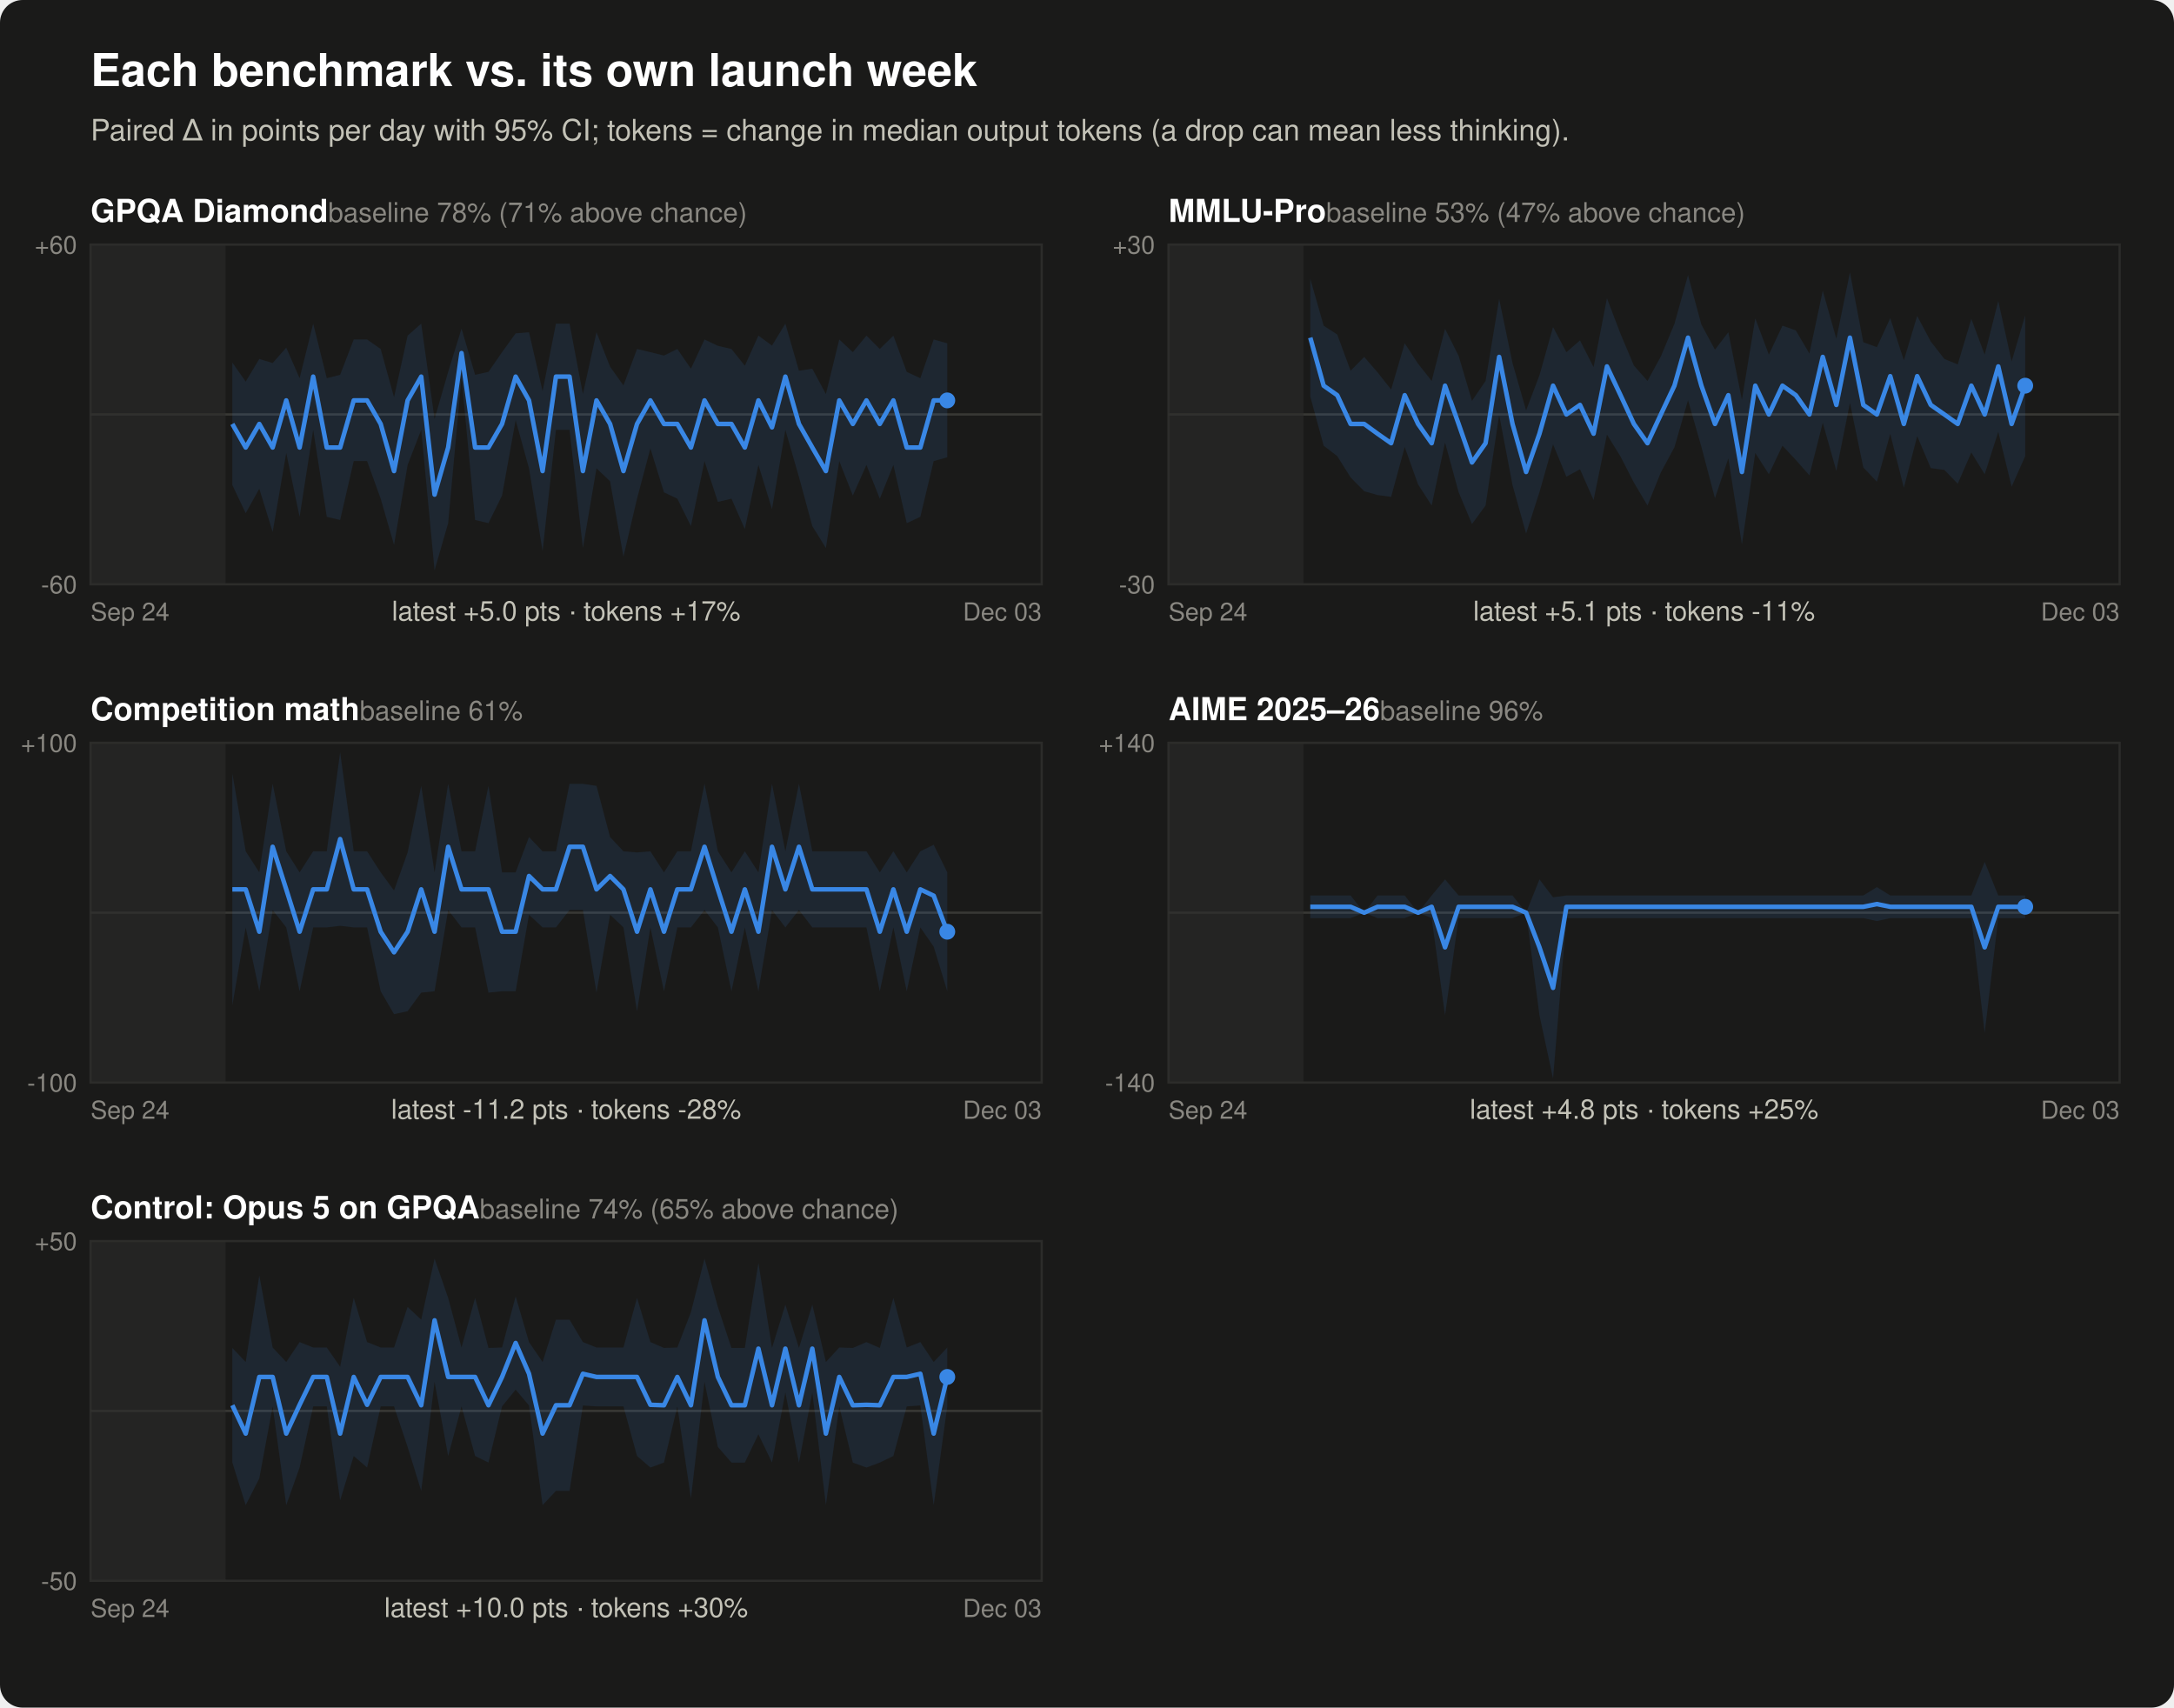
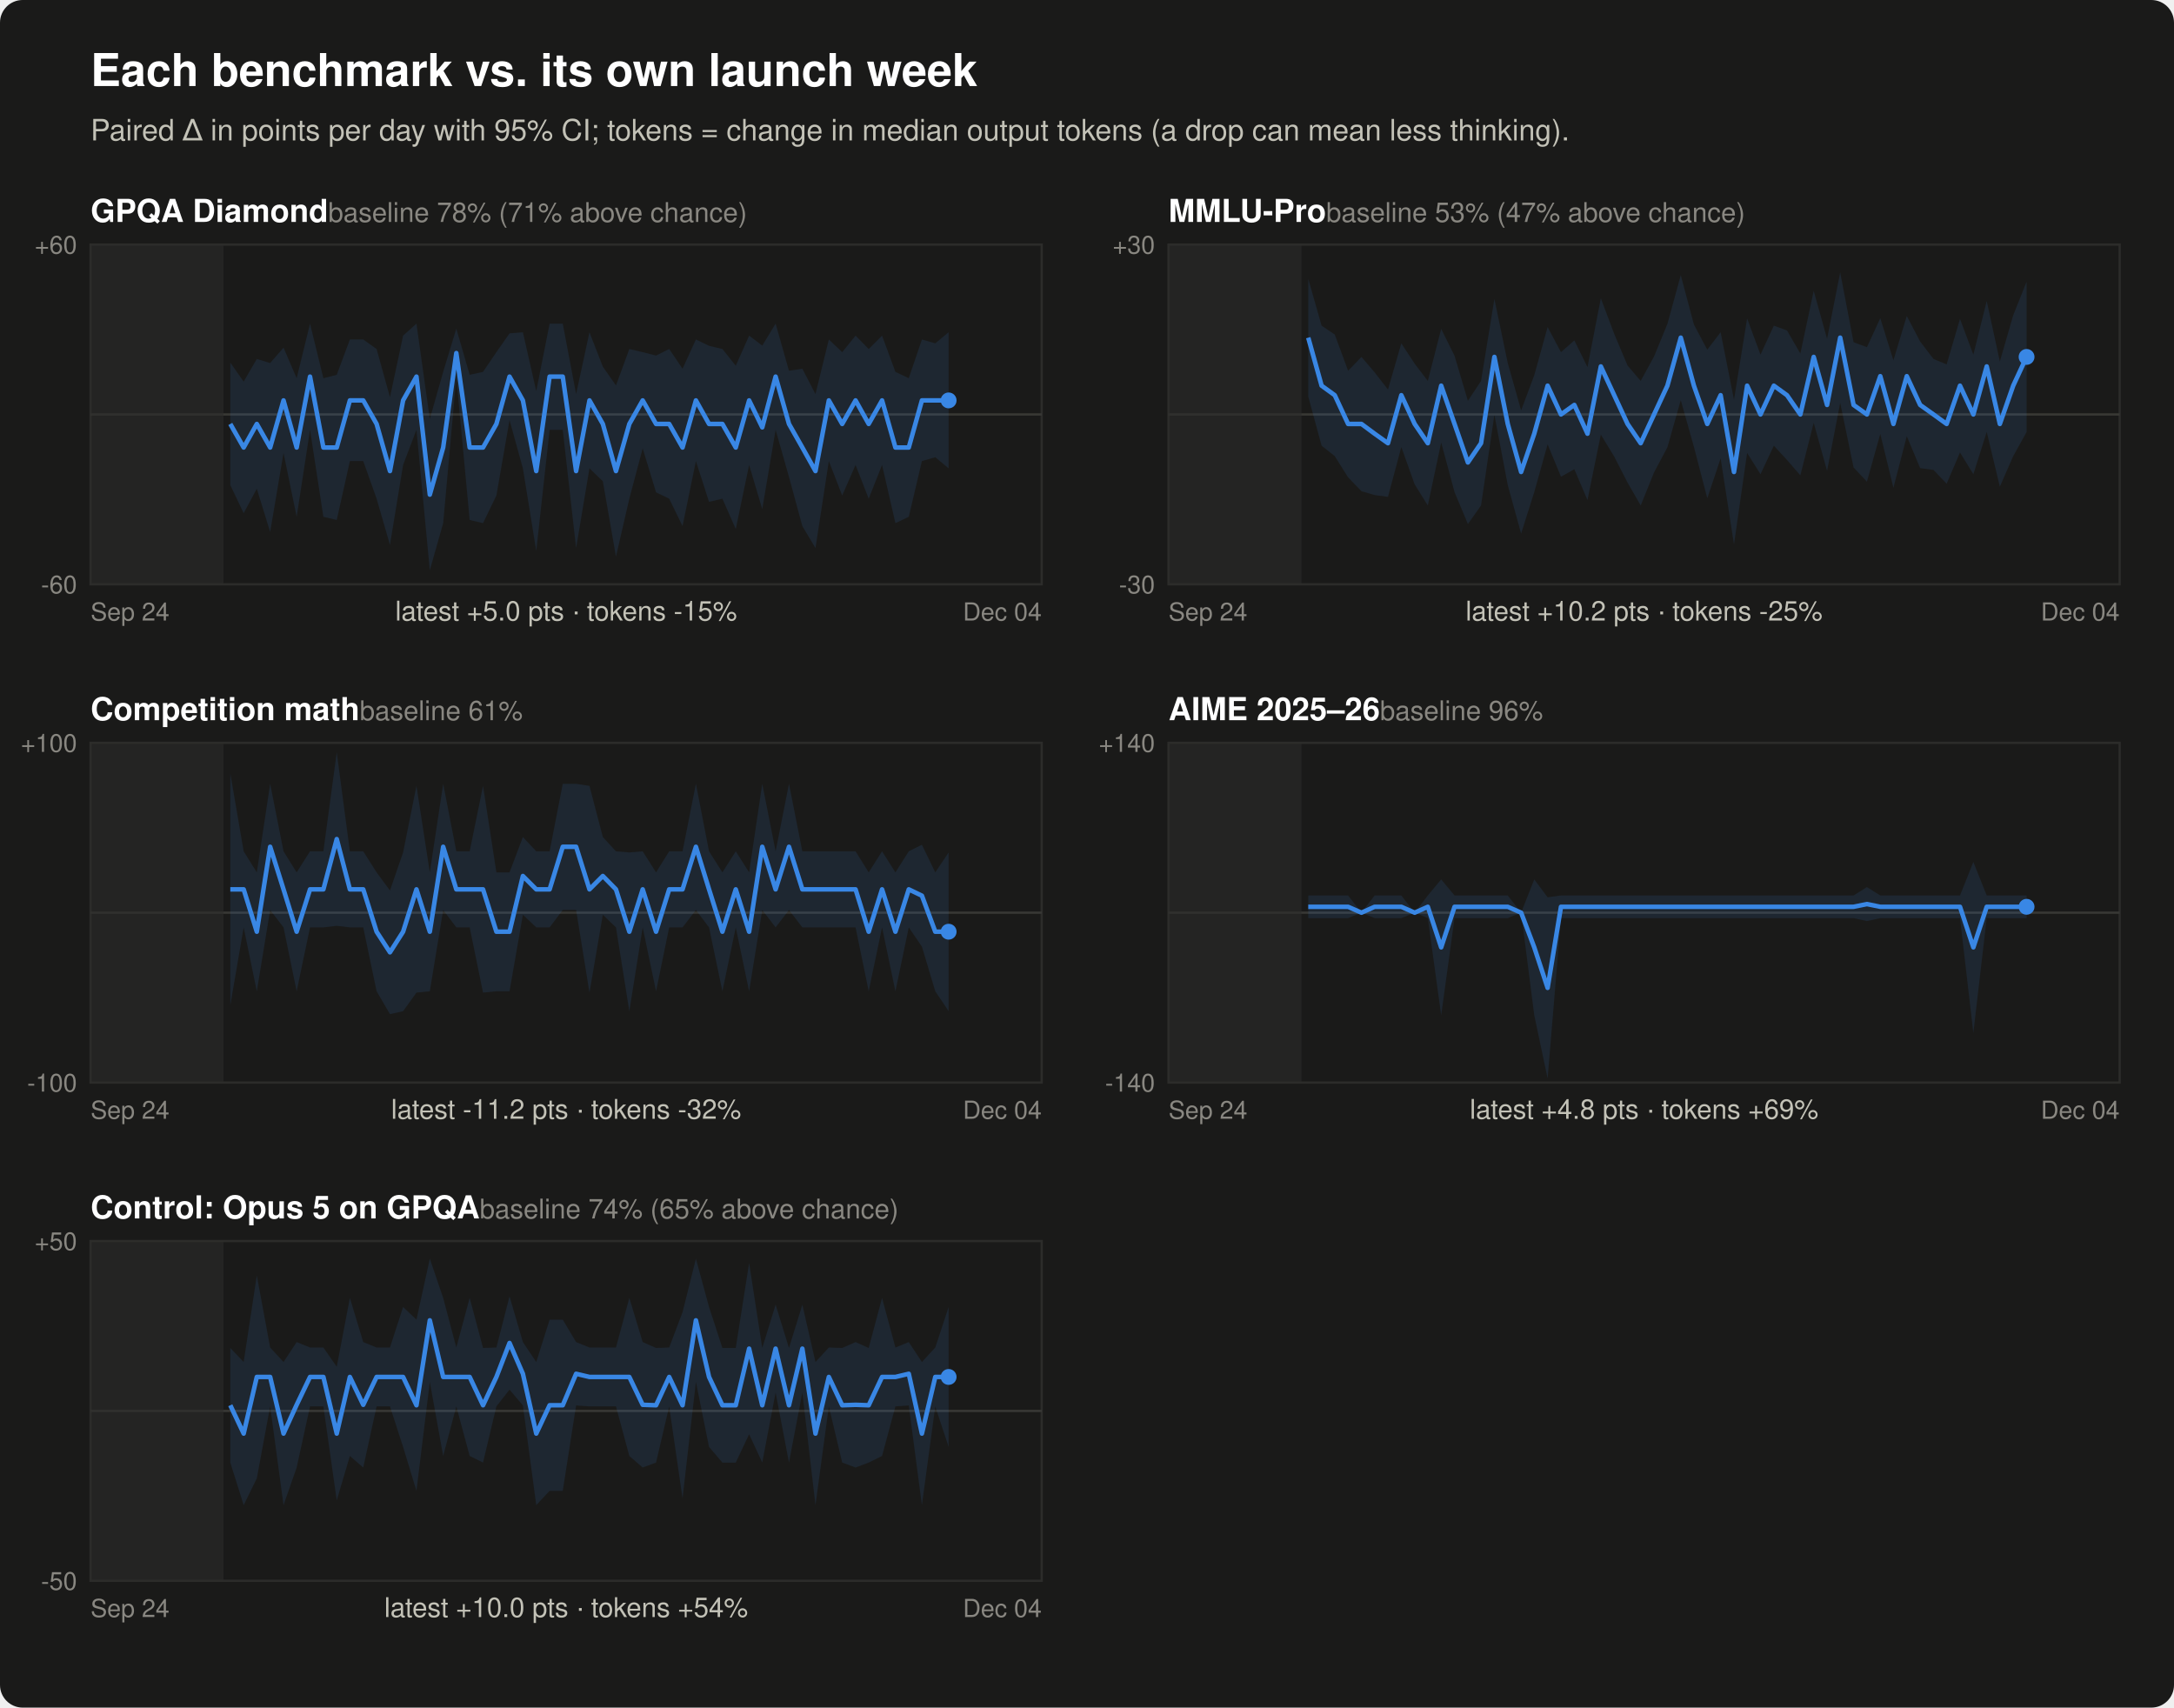
<svg xmlns="http://www.w3.org/2000/svg" width="960" height="754" viewBox="0 0 960 754" font-family="-apple-system, Segoe UI, Helvetica, Arial, sans-serif" role="img" aria-labelledby="ft fd">
  <rect width="960" height="754" rx="10" fill="#1a1a19" />
  <text x="40" y="38" fill="#ffffff" font-size="20" font-weight="600">Each benchmark vs. its own launch week</text>
  <text x="40" y="62" fill="#c3c2b7" font-size="13">Paired Δ in points per day with 95% CI; tokens = change in median output tokens (a drop can mean less thinking).</text>
  <text x="40" y="98" fill="#ffffff" font-size="14" font-weight="600">GPQA Diamond<tspan fill="#898781" font-weight="400" font-size="12">  baseline 78% (71% above chance)</tspan>
  </text>
  <rect x="40" y="108" width="420" height="150" fill="none" stroke="#2c2c2a" />
  <line x1="40" y1="183.0" x2="460" y2="183.0" stroke="#383835" />
  <text x="34" y="262.0" text-anchor="end" fill="#898781" font-size="11">-60</text>
  <text x="34" y="112.0" text-anchor="end" fill="#898781" font-size="11">+60</text>
-   <rect x="40.0" y="108" width="59.6" height="150" fill="#2c2c2a" opacity="0.6" />
+   <rect x="40.0" y="108" width="58.7" height="150" fill="#2c2c2a" opacity="0.6" />
  <text x="40" y="274" fill="#898781" font-size="11">Sep 24</text>
-   <text x="460" y="274" text-anchor="end" fill="#898781" font-size="11">Dec 03</text>
-   <path d="M102.6,160.1 L108.5,168.5 L114.5,158.5 L120.4,160.3 L126.4,153.5 L132.3,167.0 L138.3,142.9 L144.3,167.0 L150.2,165.5 L156.2,149.9 L162.1,149.9 L168.1,154.1 L174.0,175.4 L180.0,148.2 L186.0,142.9 L191.9,185.0 L197.9,164.2 L203.8,145.1 L209.8,165.5 L215.7,164.2 L221.7,155.5 L227.7,147.2 L233.6,146.7 L239.6,172.7 L245.5,142.9 L251.5,142.9 L257.4,174.0 L263.4,146.7 L269.4,161.9 L275.3,170.2 L281.3,154.1 L287.2,155.5 L293.2,157.0 L299.1,154.1 L305.1,162.8 L311.1,149.9 L317.0,152.7 L323.0,154.1 L328.9,161.5 L334.9,148.2 L340.9,152.6 L346.8,142.9 L352.8,163.7 L358.7,162.8 L364.7,174.0 L370.6,149.9 L376.6,155.5 L382.6,148.2 L388.5,154.1 L394.5,148.2 L400.4,164.2 L406.4,167.0 L412.3,149.9 L418.3,151.6 L418.3,201.9 L412.3,203.6 L406.4,228.2 L400.4,231.0 L394.5,205.3 L388.5,220.2 L382.6,205.3 L376.6,218.8 L370.6,203.6 L364.7,242.0 L358.7,232.3 L352.8,210.6 L346.8,189.8 L340.9,224.8 L334.9,205.3 L328.9,233.6 L323.0,220.2 L317.0,221.6 L311.1,203.6 L305.1,232.3 L299.1,220.2 L293.2,217.4 L287.2,198.0 L281.3,220.2 L275.3,245.8 L269.4,212.5 L263.4,206.8 L257.4,242.0 L251.5,189.8 L245.5,189.8 L239.6,243.3 L233.6,206.8 L227.7,185.5 L221.7,218.8 L215.7,231.0 L209.8,229.6 L203.8,166.7 L197.9,231.0 L191.9,251.8 L186.0,189.8 L180.0,205.3 L174.0,240.6 L168.1,220.2 L162.1,203.6 L156.2,203.6 L150.2,229.6 L144.3,228.2 L138.3,189.8 L132.3,228.2 L126.4,200.0 L120.4,234.9 L114.5,215.8 L108.5,226.6 L102.6,214.2 Z" fill="#3987e5" opacity="0.12" />
-   <path d="M102.6,187.2 L108.5,197.6 L114.5,187.2 L120.4,197.6 L126.4,176.8 L132.3,197.6 L138.3,166.3 L144.3,197.6 L150.2,197.6 L156.2,176.8 L162.1,176.8 L168.1,187.2 L174.0,208.0 L180.0,176.8 L186.0,166.3 L191.9,218.4 L197.9,197.6 L203.8,155.9 L209.8,197.6 L215.7,197.6 L221.7,187.2 L227.7,166.3 L233.6,176.8 L239.6,208.0 L245.5,166.3 L251.5,166.3 L257.4,208.0 L263.4,176.8 L269.4,187.2 L275.3,208.0 L281.3,187.2 L287.2,176.8 L293.2,187.2 L299.1,187.2 L305.1,197.6 L311.1,176.8 L317.0,187.2 L323.0,187.2 L328.9,197.6 L334.9,176.8 L340.9,188.7 L346.8,166.3 L352.8,187.2 L358.7,197.6 L364.7,208.0 L370.6,176.8 L376.6,187.2 L382.6,176.8 L388.5,187.2 L394.5,176.8 L400.4,197.6 L406.4,197.6 L412.3,176.8 L418.3,176.8" fill="none" stroke="#3987e5" stroke-width="2" stroke-linejoin="round" />
-   <circle cx="418.3" cy="176.8" r="3.5" fill="#3987e5" />
-   <text x="250.0" y="274" text-anchor="middle" fill="#c3c2b7" font-size="12">latest +5.0 pts · tokens +17%</text>
+   <text x="460" y="274" text-anchor="end" fill="#898781" font-size="11">Dec 04</text>
+   <path d="M101.7,160.1 L107.6,168.5 L113.4,158.5 L119.3,160.3 L125.2,153.5 L131.0,167.0 L136.9,142.9 L142.8,167.0 L148.7,165.5 L154.5,149.9 L160.4,149.9 L166.3,154.1 L172.2,175.4 L178.0,148.2 L183.9,142.9 L189.8,185.0 L195.7,164.2 L201.5,145.1 L207.4,165.5 L213.3,164.2 L219.2,155.5 L225.0,147.2 L230.9,146.7 L236.8,172.7 L242.7,142.9 L248.5,142.9 L254.4,174.0 L260.3,146.7 L266.2,161.9 L272.0,170.2 L277.9,154.1 L283.8,155.5 L289.7,157.0 L295.5,154.1 L301.4,162.8 L307.3,149.9 L313.1,152.7 L319.0,154.1 L324.9,161.5 L330.8,148.2 L336.6,152.6 L342.5,142.9 L348.4,163.7 L354.3,162.8 L360.1,174.0 L366.0,149.9 L371.9,155.5 L377.8,148.2 L383.6,154.1 L389.5,148.2 L395.4,164.2 L401.3,167.0 L407.1,149.9 L413.0,151.6 L418.9,146.7 L418.9,206.8 L413.0,201.9 L407.1,203.6 L401.3,228.2 L395.4,231.0 L389.5,205.3 L383.6,220.2 L377.8,205.3 L371.9,218.8 L366.0,203.6 L360.1,242.0 L354.3,232.3 L348.4,210.6 L342.5,189.8 L336.6,224.8 L330.8,205.3 L324.9,233.6 L319.0,220.2 L313.1,221.6 L307.3,203.6 L301.4,232.3 L295.5,220.2 L289.7,217.4 L283.8,198.0 L277.9,220.2 L272.0,245.8 L266.2,212.5 L260.3,206.8 L254.4,242.0 L248.5,189.8 L242.7,189.8 L236.8,243.3 L230.9,206.8 L225.0,185.5 L219.2,218.8 L213.3,231.0 L207.4,229.6 L201.5,166.7 L195.7,231.0 L189.8,251.8 L183.9,189.8 L178.0,205.3 L172.2,240.6 L166.3,220.2 L160.4,203.6 L154.5,203.6 L148.7,229.6 L142.8,228.2 L136.9,189.8 L131.0,228.2 L125.2,200.0 L119.3,234.9 L113.4,215.8 L107.6,226.6 L101.7,214.2 Z" fill="#3987e5" opacity="0.12" />
+   <path d="M101.7,187.2 L107.6,197.6 L113.4,187.2 L119.3,197.6 L125.2,176.8 L131.0,197.6 L136.9,166.3 L142.8,197.6 L148.7,197.6 L154.5,176.8 L160.4,176.8 L166.3,187.2 L172.2,208.0 L178.0,176.8 L183.9,166.3 L189.8,218.4 L195.7,197.6 L201.5,155.9 L207.4,197.6 L213.3,197.6 L219.2,187.2 L225.0,166.3 L230.9,176.8 L236.8,208.0 L242.7,166.3 L248.5,166.3 L254.4,208.0 L260.3,176.8 L266.2,187.2 L272.0,208.0 L277.9,187.2 L283.8,176.8 L289.7,187.2 L295.5,187.2 L301.4,197.6 L307.3,176.8 L313.1,187.2 L319.0,187.2 L324.9,197.6 L330.8,176.8 L336.6,188.7 L342.5,166.3 L348.4,187.2 L354.3,197.6 L360.1,208.0 L366.0,176.8 L371.9,187.2 L377.8,176.8 L383.6,187.2 L389.5,176.8 L395.4,197.6 L401.3,197.6 L407.1,176.8 L413.0,176.8 L418.9,176.8" fill="none" stroke="#3987e5" stroke-width="2" stroke-linejoin="round" />
+   <circle cx="418.9" cy="176.8" r="3.5" fill="#3987e5" />
+   <text x="250.0" y="274" text-anchor="middle" fill="#c3c2b7" font-size="12">latest +5.0 pts · tokens -15%</text>
  <text x="516" y="98" fill="#ffffff" font-size="14" font-weight="600">MMLU-Pro<tspan fill="#898781" font-weight="400" font-size="12">  baseline 53% (47% above chance)</tspan>
  </text>
  <rect x="516" y="108" width="420" height="150" fill="none" stroke="#2c2c2a" />
  <line x1="516" y1="183.0" x2="936" y2="183.0" stroke="#383835" />
  <text x="510" y="262.0" text-anchor="end" fill="#898781" font-size="11">-30</text>
  <text x="510" y="112.0" text-anchor="end" fill="#898781" font-size="11">+30</text>
-   <rect x="516.0" y="108" width="59.6" height="150" fill="#2c2c2a" opacity="0.6" />
+   <rect x="516.0" y="108" width="58.7" height="150" fill="#2c2c2a" opacity="0.6" />
  <text x="516" y="274" fill="#898781" font-size="11">Sep 24</text>
-   <text x="936" y="274" text-anchor="end" fill="#898781" font-size="11">Dec 03</text>
-   <path d="M578.6,123.1 L584.5,143.8 L590.5,147.7 L596.4,163.7 L602.4,157.6 L608.3,164.4 L614.3,172.0 L620.3,151.6 L626.2,160.6 L632.2,168.2 L638.1,145.2 L644.1,157.1 L650.0,177.0 L656.0,168.2 L662.0,132.0 L667.9,160.3 L673.9,181.2 L679.8,165.7 L685.8,144.4 L691.7,155.5 L697.7,150.3 L703.7,162.1 L709.6,131.7 L715.6,147.4 L721.5,161.4 L727.5,168.2 L733.4,157.4 L739.4,143.0 L745.4,121.5 L751.3,143.3 L757.3,154.4 L763.2,146.7 L769.2,176.5 L775.1,140.6 L781.1,156.6 L787.1,143.8 L793.0,145.9 L799.0,156.1 L804.9,128.4 L810.9,149.6 L816.9,120.3 L822.8,151.1 L828.8,153.3 L834.7,140.5 L840.7,159.1 L846.6,139.5 L852.6,150.8 L858.6,158.5 L864.5,160.9 L870.5,140.8 L876.4,156.6 L882.4,132.9 L888.3,159.6 L894.3,139.2 L894.3,201.4 L888.3,214.9 L882.4,190.7 L876.4,209.4 L870.5,199.8 L864.5,213.6 L858.6,207.5 L852.6,206.7 L846.6,192.6 L840.7,215.4 L834.7,191.6 L828.8,212.7 L822.8,206.4 L816.9,177.9 L810.9,207.9 L804.9,186.7 L799.0,209.9 L793.0,203.1 L787.1,196.8 L781.1,209.4 L775.1,200.0 L769.2,240.4 L763.2,202.4 L757.3,220.0 L751.3,197.3 L745.4,176.7 L739.4,197.5 L733.4,208.6 L727.5,223.2 L721.5,213.1 L715.6,201.6 L709.6,191.9 L703.7,220.8 L697.7,207.2 L691.7,210.5 L685.8,196.2 L679.8,217.3 L673.9,235.6 L667.9,214.2 L662.0,183.2 L656.0,223.2 L650.0,231.4 L644.1,217.3 L638.1,195.4 L632.2,223.2 L626.2,213.9 L620.3,197.4 L614.3,219.4 L608.3,218.6 L602.4,216.9 L596.4,210.8 L590.5,201.4 L584.5,196.8 L578.6,175.1 Z" fill="#3987e5" opacity="0.12" />
-   <path d="M578.6,149.1 L584.5,170.3 L590.5,174.5 L596.4,187.2 L602.4,187.2 L608.3,191.5 L614.3,195.7 L620.3,174.5 L626.2,187.2 L632.2,195.7 L638.1,170.3 L644.1,187.2 L650.0,204.2 L656.0,195.7 L662.0,157.6 L667.9,187.2 L673.9,208.4 L679.8,191.5 L685.8,170.3 L691.7,183.0 L697.7,178.8 L703.7,191.5 L709.6,161.8 L715.6,174.5 L721.5,187.2 L727.5,195.7 L733.4,183.0 L739.4,170.3 L745.4,149.1 L751.3,170.3 L757.3,187.2 L763.2,174.5 L769.2,208.4 L775.1,170.3 L781.1,183.0 L787.1,170.3 L793.0,174.5 L799.0,183.0 L804.9,157.6 L810.9,178.8 L816.9,149.1 L822.8,178.8 L828.8,183.0 L834.7,166.1 L840.7,187.2 L846.6,166.1 L852.6,178.8 L858.6,183.0 L864.5,187.2 L870.5,170.3 L876.4,183.0 L882.4,161.8 L888.3,187.2 L894.3,170.3" fill="none" stroke="#3987e5" stroke-width="2" stroke-linejoin="round" />
-   <circle cx="894.3" cy="170.3" r="3.5" fill="#3987e5" />
-   <text x="726.0" y="274" text-anchor="middle" fill="#c3c2b7" font-size="12">latest +5.1 pts · tokens -11%</text>
+   <text x="936" y="274" text-anchor="end" fill="#898781" font-size="11">Dec 04</text>
+   <path d="M577.7,123.1 L583.6,143.8 L589.4,147.7 L595.3,163.7 L601.2,157.6 L607.0,164.4 L612.9,172.0 L618.8,151.6 L624.7,160.6 L630.5,168.2 L636.4,145.2 L642.3,157.1 L648.2,177.0 L654.0,168.2 L659.9,132.0 L665.8,160.3 L671.7,181.2 L677.5,165.7 L683.4,144.4 L689.3,155.5 L695.2,150.3 L701.0,162.1 L706.9,131.7 L712.8,147.4 L718.7,161.4 L724.5,168.2 L730.4,157.4 L736.3,143.0 L742.2,121.5 L748.0,143.3 L753.9,154.4 L759.8,146.7 L765.7,176.5 L771.5,140.6 L777.4,156.6 L783.3,143.8 L789.1,145.9 L795.0,156.1 L800.9,128.4 L806.8,149.6 L812.6,120.3 L818.5,151.1 L824.4,153.3 L830.3,140.5 L836.1,159.1 L842.0,139.5 L847.9,150.8 L853.8,158.5 L859.6,160.9 L865.5,140.8 L871.4,156.6 L877.3,132.9 L883.1,159.6 L889.0,139.2 L894.9,124.4 L894.9,190.8 L889.0,201.4 L883.1,214.9 L877.3,190.7 L871.4,209.4 L865.5,199.8 L859.6,213.6 L853.8,207.5 L847.9,206.7 L842.0,192.6 L836.1,215.4 L830.3,191.6 L824.4,212.7 L818.5,206.4 L812.6,177.9 L806.8,207.9 L800.9,186.7 L795.0,209.9 L789.1,203.1 L783.3,196.8 L777.4,209.4 L771.5,200.0 L765.7,240.4 L759.8,202.4 L753.9,220.0 L748.0,197.3 L742.2,176.7 L736.3,197.5 L730.4,208.6 L724.5,223.2 L718.7,213.1 L712.8,201.6 L706.9,191.9 L701.0,220.8 L695.2,207.2 L689.3,210.5 L683.4,196.2 L677.5,217.3 L671.7,235.6 L665.8,214.2 L659.9,183.2 L654.0,223.2 L648.2,231.4 L642.3,217.3 L636.4,195.4 L630.5,223.2 L624.7,213.9 L618.8,197.4 L612.9,219.4 L607.0,218.6 L601.2,216.9 L595.3,210.8 L589.4,201.4 L583.6,196.8 L577.7,175.1 Z" fill="#3987e5" opacity="0.12" />
+   <path d="M577.7,149.1 L583.6,170.3 L589.4,174.5 L595.3,187.2 L601.2,187.2 L607.0,191.5 L612.9,195.7 L618.8,174.5 L624.7,187.2 L630.5,195.7 L636.4,170.3 L642.3,187.2 L648.2,204.2 L654.0,195.7 L659.9,157.6 L665.8,187.2 L671.7,208.4 L677.5,191.5 L683.4,170.3 L689.3,183.0 L695.2,178.8 L701.0,191.5 L706.9,161.8 L712.8,174.5 L718.7,187.2 L724.5,195.7 L730.4,183.0 L736.3,170.3 L742.2,149.1 L748.0,170.3 L753.9,187.2 L759.8,174.5 L765.7,208.4 L771.5,170.3 L777.4,183.0 L783.3,170.3 L789.1,174.5 L795.0,183.0 L800.9,157.6 L806.8,178.8 L812.6,149.1 L818.5,178.8 L824.4,183.0 L830.3,166.1 L836.1,187.2 L842.0,166.1 L847.9,178.8 L853.8,183.0 L859.6,187.2 L865.5,170.3 L871.4,183.0 L877.3,161.8 L883.1,187.2 L889.0,170.3 L894.9,157.6" fill="none" stroke="#3987e5" stroke-width="2" stroke-linejoin="round" />
+   <circle cx="894.9" cy="157.6" r="3.5" fill="#3987e5" />
+   <text x="726.0" y="274" text-anchor="middle" fill="#c3c2b7" font-size="12">latest +10.2 pts · tokens -25%</text>
  <text x="40" y="318" fill="#ffffff" font-size="14" font-weight="600">Competition math<tspan fill="#898781" font-weight="400" font-size="12">  baseline 61%</tspan>
  </text>
  <rect x="40" y="328" width="420" height="150" fill="none" stroke="#2c2c2a" />
  <line x1="40" y1="403.0" x2="460" y2="403.0" stroke="#383835" />
  <text x="34" y="482.0" text-anchor="end" fill="#898781" font-size="11">-100</text>
  <text x="34" y="332.0" text-anchor="end" fill="#898781" font-size="11">+100</text>
-   <rect x="40.0" y="328" width="59.6" height="150" fill="#2c2c2a" opacity="0.6" />
+   <rect x="40.0" y="328" width="58.7" height="150" fill="#2c2c2a" opacity="0.6" />
  <text x="40" y="494" fill="#898781" font-size="11">Sep 24</text>
-   <text x="460" y="494" text-anchor="end" fill="#898781" font-size="11">Dec 03</text>
-   <path d="M102.6,341.5 L108.5,375.9 L114.5,385.2 L120.4,346.1 L126.4,375.9 L132.3,385.2 L138.3,375.9 L144.3,375.9 L150.2,332.2 L156.2,375.9 L162.1,375.9 L168.1,385.2 L174.0,393.2 L180.0,376.4 L186.0,347.0 L191.9,385.2 L197.9,346.1 L203.8,375.9 L209.8,375.9 L215.7,347.0 L221.7,385.2 L227.7,385.2 L233.6,369.6 L239.6,375.9 L245.5,375.9 L251.5,346.1 L257.4,346.1 L263.4,347.0 L269.4,369.6 L275.3,375.9 L281.3,376.4 L287.2,375.9 L293.2,385.2 L299.1,375.9 L305.1,375.9 L311.1,346.1 L317.0,375.9 L323.0,385.2 L328.9,375.9 L334.9,385.2 L340.9,346.1 L346.8,375.9 L352.8,346.1 L358.7,375.9 L364.7,375.9 L370.6,375.9 L376.6,375.9 L382.6,375.9 L388.5,385.2 L394.5,375.9 L400.4,385.2 L406.4,375.9 L412.3,373.0 L418.3,385.2 L418.3,437.7 L412.3,418.0 L406.4,409.5 L400.4,437.7 L394.5,409.5 L388.5,437.7 L382.6,409.5 L376.6,409.5 L370.6,409.5 L364.7,409.5 L358.7,409.5 L352.8,401.8 L346.8,409.5 L340.9,401.8 L334.9,437.7 L328.9,409.5 L323.0,437.7 L317.0,409.5 L311.1,401.8 L305.1,409.5 L299.1,409.5 L293.2,437.7 L287.2,409.5 L281.3,446.5 L275.3,409.5 L269.4,403.9 L263.4,438.3 L257.4,401.8 L251.5,401.8 L245.5,409.5 L239.6,409.5 L233.6,403.9 L227.7,437.7 L221.7,437.7 L215.7,438.3 L209.8,409.5 L203.8,409.5 L197.9,401.8 L191.9,437.7 L186.0,438.3 L180.0,446.5 L174.0,447.8 L168.1,437.7 L162.1,409.5 L156.2,409.5 L150.2,408.8 L144.3,409.5 L138.3,409.5 L132.3,437.7 L126.4,409.5 L120.4,401.8 L114.5,437.7 L108.5,409.5 L102.6,443.9 Z" fill="#3987e5" opacity="0.12" />
-   <path d="M102.6,392.7 L108.5,392.7 L114.5,411.4 L120.4,373.9 L126.4,392.7 L132.3,411.4 L138.3,392.7 L144.3,392.7 L150.2,370.5 L156.2,392.7 L162.1,392.7 L168.1,411.4 L174.0,420.5 L180.0,411.4 L186.0,392.7 L191.9,411.4 L197.9,373.9 L203.8,392.7 L209.8,392.7 L215.7,392.7 L221.7,411.4 L227.7,411.4 L233.6,386.8 L239.6,392.7 L245.5,392.7 L251.5,373.9 L257.4,373.9 L263.4,392.7 L269.4,386.8 L275.3,392.7 L281.3,411.4 L287.2,392.7 L293.2,411.4 L299.1,392.7 L305.1,392.7 L311.1,373.9 L317.0,392.7 L323.0,411.4 L328.9,392.7 L334.9,411.4 L340.9,373.9 L346.8,392.7 L352.8,373.9 L358.7,392.7 L364.7,392.7 L370.6,392.7 L376.6,392.7 L382.6,392.7 L388.5,411.4 L394.5,392.7 L400.4,411.4 L406.4,392.7 L412.3,395.5 L418.3,411.4" fill="none" stroke="#3987e5" stroke-width="2" stroke-linejoin="round" />
-   <circle cx="418.3" cy="411.4" r="3.5" fill="#3987e5" />
-   <text x="250.0" y="494" text-anchor="middle" fill="#c3c2b7" font-size="12">latest -11.2 pts · tokens -28%</text>
+   <text x="460" y="494" text-anchor="end" fill="#898781" font-size="11">Dec 04</text>
+   <path d="M101.7,341.5 L107.6,375.9 L113.4,385.2 L119.3,346.1 L125.2,375.9 L131.0,385.2 L136.9,375.9 L142.8,375.9 L148.7,332.2 L154.5,375.9 L160.4,375.9 L166.3,385.2 L172.2,393.2 L178.0,376.4 L183.9,347.0 L189.8,385.2 L195.7,346.1 L201.5,375.9 L207.4,375.9 L213.3,347.0 L219.2,385.2 L225.0,385.2 L230.9,369.6 L236.8,375.9 L242.7,375.9 L248.5,346.1 L254.4,346.1 L260.3,347.0 L266.2,369.6 L272.0,375.9 L277.9,376.4 L283.8,375.9 L289.7,385.2 L295.5,375.9 L301.4,375.9 L307.3,346.1 L313.1,375.9 L319.0,385.2 L324.9,375.9 L330.8,385.2 L336.6,346.1 L342.5,375.9 L348.4,346.1 L354.3,375.9 L360.1,375.9 L366.0,375.9 L371.9,375.9 L377.8,375.9 L383.6,385.2 L389.5,375.9 L395.4,385.2 L401.3,375.9 L407.1,373.0 L413.0,385.2 L418.9,376.4 L418.9,446.5 L413.0,437.7 L407.1,418.0 L401.3,409.5 L395.4,437.7 L389.5,409.5 L383.6,437.7 L377.8,409.5 L371.9,409.5 L366.0,409.5 L360.1,409.5 L354.3,409.5 L348.4,401.8 L342.5,409.5 L336.6,401.8 L330.8,437.7 L324.9,409.5 L319.0,437.7 L313.1,409.5 L307.3,401.8 L301.4,409.5 L295.5,409.5 L289.7,437.7 L283.8,409.5 L277.9,446.5 L272.0,409.5 L266.2,403.9 L260.3,438.3 L254.4,401.8 L248.5,401.8 L242.7,409.5 L236.8,409.5 L230.9,403.9 L225.0,437.7 L219.2,437.7 L213.3,438.3 L207.4,409.5 L201.5,409.5 L195.7,401.8 L189.8,437.7 L183.9,438.3 L178.0,446.5 L172.2,447.8 L166.3,437.7 L160.4,409.5 L154.5,409.5 L148.7,408.8 L142.8,409.5 L136.9,409.5 L131.0,437.7 L125.2,409.5 L119.3,401.8 L113.4,437.7 L107.6,409.5 L101.7,443.9 Z" fill="#3987e5" opacity="0.12" />
+   <path d="M101.7,392.7 L107.6,392.7 L113.4,411.4 L119.3,373.9 L125.2,392.7 L131.0,411.4 L136.9,392.7 L142.8,392.7 L148.7,370.5 L154.5,392.7 L160.4,392.7 L166.3,411.4 L172.2,420.5 L178.0,411.4 L183.9,392.7 L189.8,411.4 L195.7,373.9 L201.5,392.7 L207.4,392.7 L213.3,392.7 L219.2,411.4 L225.0,411.4 L230.9,386.8 L236.8,392.7 L242.7,392.7 L248.5,373.9 L254.4,373.9 L260.3,392.7 L266.2,386.8 L272.0,392.7 L277.9,411.4 L283.8,392.7 L289.7,411.4 L295.5,392.7 L301.4,392.7 L307.3,373.9 L313.1,392.7 L319.0,411.4 L324.9,392.7 L330.8,411.4 L336.6,373.9 L342.5,392.7 L348.4,373.9 L354.3,392.7 L360.1,392.7 L366.0,392.7 L371.9,392.7 L377.8,392.7 L383.6,411.4 L389.5,392.7 L395.4,411.4 L401.3,392.7 L407.1,395.5 L413.0,411.4 L418.9,411.4" fill="none" stroke="#3987e5" stroke-width="2" stroke-linejoin="round" />
+   <circle cx="418.9" cy="411.4" r="3.5" fill="#3987e5" />
+   <text x="250.0" y="494" text-anchor="middle" fill="#c3c2b7" font-size="12">latest -11.2 pts · tokens -32%</text>
  <text x="516" y="318" fill="#ffffff" font-size="14" font-weight="600">AIME 2025–26<tspan fill="#898781" font-weight="400" font-size="12">  baseline 96%</tspan>
  </text>
  <rect x="516" y="328" width="420" height="150" fill="none" stroke="#2c2c2a" />
  <line x1="516" y1="403.0" x2="936" y2="403.0" stroke="#383835" />
  <text x="510" y="482.0" text-anchor="end" fill="#898781" font-size="11">-140</text>
  <text x="510" y="332.0" text-anchor="end" fill="#898781" font-size="11">+140</text>
-   <rect x="516.0" y="328" width="59.6" height="150" fill="#2c2c2a" opacity="0.6" />
+   <rect x="516.0" y="328" width="58.7" height="150" fill="#2c2c2a" opacity="0.6" />
  <text x="516" y="494" fill="#898781" font-size="11">Sep 24</text>
-   <text x="936" y="494" text-anchor="end" fill="#898781" font-size="11">Dec 03</text>
-   <path d="M578.6,395.4 L584.5,395.4 L590.5,395.4 L596.4,395.4 L602.4,403.0 L608.3,395.4 L614.3,395.4 L620.3,395.4 L626.2,403.0 L632.2,395.4 L638.1,388.3 L644.1,395.4 L650.0,395.4 L656.0,395.4 L662.0,395.4 L667.9,395.4 L673.9,403.0 L679.8,388.3 L685.8,396.2 L691.7,395.4 L697.7,395.4 L703.7,395.4 L709.6,395.4 L715.6,395.4 L721.5,395.4 L727.5,395.4 L733.4,395.4 L739.4,395.4 L745.4,395.4 L751.3,395.4 L757.3,395.4 L763.2,395.4 L769.2,395.4 L775.1,395.4 L781.1,395.4 L787.1,395.4 L793.0,395.4 L799.0,395.4 L804.9,395.4 L810.9,395.4 L816.9,395.4 L822.8,395.4 L828.8,391.7 L834.7,395.4 L840.7,395.4 L846.6,395.4 L852.6,395.4 L858.6,395.4 L864.5,395.4 L870.5,395.4 L876.4,380.6 L882.4,395.4 L888.3,395.4 L894.3,395.4 L894.3,405.4 L888.3,405.4 L882.4,405.4 L876.4,456.1 L870.5,405.4 L864.5,405.4 L858.6,405.4 L852.6,405.4 L846.6,405.4 L840.7,405.4 L834.7,405.4 L828.8,406.7 L822.8,405.4 L816.9,405.4 L810.9,405.4 L804.9,405.4 L799.0,405.4 L793.0,405.4 L787.1,405.4 L781.1,405.4 L775.1,405.4 L769.2,405.4 L763.2,405.4 L757.3,405.4 L751.3,405.4 L745.4,405.4 L739.4,405.4 L733.4,405.4 L727.5,405.4 L721.5,405.4 L715.6,405.4 L709.6,405.4 L703.7,405.4 L697.7,405.4 L691.7,405.4 L685.8,476.2 L679.8,448.3 L673.9,403.0 L667.9,405.4 L662.0,405.4 L656.0,405.4 L650.0,405.4 L644.1,405.4 L638.1,448.3 L632.2,405.4 L626.2,403.0 L620.3,405.4 L614.3,405.4 L608.3,405.4 L602.4,403.0 L596.4,405.4 L590.5,405.4 L584.5,405.4 L578.6,405.4 Z" fill="#3987e5" opacity="0.12" />
-   <path d="M578.6,400.4 L584.5,400.4 L590.5,400.4 L596.4,400.4 L602.4,403.0 L608.3,400.4 L614.3,400.4 L620.3,400.4 L626.2,403.0 L632.2,400.4 L638.1,418.3 L644.1,400.4 L650.0,400.4 L656.0,400.4 L662.0,400.4 L667.9,400.4 L673.9,403.0 L679.8,418.3 L685.8,436.2 L691.7,400.4 L697.7,400.4 L703.7,400.4 L709.6,400.4 L715.6,400.4 L721.5,400.4 L727.5,400.4 L733.4,400.4 L739.4,400.4 L745.4,400.4 L751.3,400.4 L757.3,400.4 L763.2,400.4 L769.2,400.4 L775.1,400.4 L781.1,400.4 L787.1,400.4 L793.0,400.4 L799.0,400.4 L804.9,400.4 L810.9,400.4 L816.9,400.4 L822.8,400.4 L828.8,399.2 L834.7,400.4 L840.7,400.4 L846.6,400.4 L852.6,400.4 L858.6,400.4 L864.5,400.4 L870.5,400.4 L876.4,418.3 L882.4,400.4 L888.3,400.4 L894.3,400.4" fill="none" stroke="#3987e5" stroke-width="2" stroke-linejoin="round" />
-   <circle cx="894.3" cy="400.4" r="3.5" fill="#3987e5" />
-   <text x="726.0" y="494" text-anchor="middle" fill="#c3c2b7" font-size="12">latest +4.8 pts · tokens +25%</text>
+   <text x="936" y="494" text-anchor="end" fill="#898781" font-size="11">Dec 04</text>
+   <path d="M577.7,395.4 L583.6,395.4 L589.4,395.4 L595.3,395.4 L601.2,403.0 L607.0,395.4 L612.9,395.4 L618.8,395.4 L624.7,403.0 L630.5,395.4 L636.4,388.3 L642.3,395.4 L648.2,395.4 L654.0,395.4 L659.9,395.4 L665.8,395.4 L671.7,403.0 L677.5,388.3 L683.4,396.2 L689.3,395.4 L695.2,395.4 L701.0,395.4 L706.9,395.4 L712.8,395.4 L718.7,395.4 L724.5,395.4 L730.4,395.4 L736.3,395.4 L742.2,395.4 L748.0,395.4 L753.9,395.4 L759.8,395.4 L765.7,395.4 L771.5,395.4 L777.4,395.4 L783.3,395.4 L789.1,395.4 L795.0,395.4 L800.9,395.4 L806.8,395.4 L812.6,395.4 L818.5,395.4 L824.4,391.7 L830.3,395.4 L836.1,395.4 L842.0,395.4 L847.9,395.4 L853.8,395.4 L859.6,395.4 L865.5,395.4 L871.4,380.6 L877.3,395.4 L883.1,395.4 L889.0,395.4 L894.9,395.4 L894.9,405.4 L889.0,405.4 L883.1,405.4 L877.3,405.4 L871.4,456.1 L865.5,405.4 L859.6,405.4 L853.8,405.4 L847.9,405.4 L842.0,405.4 L836.1,405.4 L830.3,405.4 L824.4,406.7 L818.5,405.4 L812.6,405.4 L806.8,405.4 L800.9,405.4 L795.0,405.4 L789.1,405.4 L783.3,405.4 L777.4,405.4 L771.5,405.4 L765.7,405.4 L759.8,405.4 L753.9,405.4 L748.0,405.4 L742.2,405.4 L736.3,405.4 L730.4,405.4 L724.5,405.4 L718.7,405.4 L712.8,405.4 L706.9,405.4 L701.0,405.4 L695.2,405.4 L689.3,405.4 L683.4,476.2 L677.5,448.3 L671.7,403.0 L665.8,405.4 L659.9,405.4 L654.0,405.4 L648.2,405.4 L642.3,405.4 L636.4,448.3 L630.5,405.4 L624.7,403.0 L618.8,405.4 L612.9,405.4 L607.0,405.4 L601.2,403.0 L595.3,405.4 L589.4,405.4 L583.6,405.4 L577.7,405.4 Z" fill="#3987e5" opacity="0.12" />
+   <path d="M577.7,400.4 L583.6,400.4 L589.4,400.4 L595.3,400.4 L601.2,403.0 L607.0,400.4 L612.9,400.4 L618.8,400.4 L624.7,403.0 L630.5,400.4 L636.4,418.3 L642.3,400.4 L648.2,400.4 L654.0,400.4 L659.9,400.4 L665.8,400.4 L671.7,403.0 L677.5,418.3 L683.4,436.2 L689.3,400.4 L695.2,400.4 L701.0,400.4 L706.9,400.4 L712.8,400.4 L718.7,400.4 L724.5,400.4 L730.4,400.4 L736.3,400.4 L742.2,400.4 L748.0,400.4 L753.9,400.4 L759.8,400.4 L765.7,400.4 L771.5,400.4 L777.4,400.4 L783.3,400.4 L789.1,400.4 L795.0,400.4 L800.9,400.4 L806.8,400.4 L812.6,400.4 L818.5,400.4 L824.4,399.2 L830.3,400.4 L836.1,400.4 L842.0,400.4 L847.9,400.4 L853.8,400.4 L859.6,400.4 L865.5,400.4 L871.4,418.3 L877.3,400.4 L883.1,400.4 L889.0,400.4 L894.9,400.4" fill="none" stroke="#3987e5" stroke-width="2" stroke-linejoin="round" />
+   <circle cx="894.9" cy="400.4" r="3.5" fill="#3987e5" />
+   <text x="726.0" y="494" text-anchor="middle" fill="#c3c2b7" font-size="12">latest +4.8 pts · tokens +69%</text>
  <text x="40" y="538" fill="#ffffff" font-size="14" font-weight="600">Control: Opus 5 on GPQA<tspan fill="#898781" font-weight="400" font-size="12">  baseline 74% (65% above chance)</tspan>
  </text>
  <rect x="40" y="548" width="420" height="150" fill="none" stroke="#2c2c2a" />
  <line x1="40" y1="623.0" x2="460" y2="623.0" stroke="#383835" />
  <text x="34" y="702.0" text-anchor="end" fill="#898781" font-size="11">-50</text>
  <text x="34" y="552.0" text-anchor="end" fill="#898781" font-size="11">+50</text>
-   <rect x="40.0" y="548" width="59.6" height="150" fill="#2c2c2a" opacity="0.6" />
+   <rect x="40.0" y="548" width="58.7" height="150" fill="#2c2c2a" opacity="0.6" />
  <text x="40" y="714" fill="#898781" font-size="11">Sep 24</text>
-   <text x="460" y="714" text-anchor="end" fill="#898781" font-size="11">Dec 03</text>
-   <path d="M102.6,595.2 L108.5,601.4 L114.5,563.2 L120.4,595.0 L126.4,601.4 L132.3,592.6 L138.3,595.0 L144.3,595.0 L150.2,603.5 L156.2,573.1 L162.1,592.6 L168.1,595.0 L174.0,595.0 L180.0,577.1 L186.0,582.7 L191.9,555.8 L197.9,573.1 L203.8,595.0 L209.8,573.1 L215.7,595.2 L221.7,595.0 L227.7,572.4 L233.6,592.6 L239.6,601.4 L245.5,582.7 L251.5,582.7 L257.4,592.6 L263.4,595.0 L269.4,595.0 L275.3,595.0 L281.3,573.1 L287.2,592.6 L293.2,595.2 L299.1,595.0 L305.1,579.4 L311.1,555.8 L317.0,577.1 L323.0,595.2 L328.9,595.2 L334.9,557.7 L340.9,595.2 L346.8,576.1 L352.8,595.2 L358.7,576.1 L364.7,601.4 L370.6,595.0 L376.6,595.2 L382.6,592.6 L388.5,595.2 L394.5,573.1 L400.4,595.0 L406.4,592.6 L412.3,601.4 L418.3,595.0 L418.3,621.0 L412.3,664.6 L406.4,620.6 L400.4,621.0 L394.5,642.9 L388.5,645.8 L382.6,648.0 L376.6,645.8 L370.6,621.0 L364.7,664.6 L358.7,614.9 L352.8,645.8 L346.8,614.9 L340.9,645.8 L334.9,633.3 L328.9,645.8 L323.0,645.8 L317.0,638.9 L311.1,610.2 L305.1,661.6 L299.1,621.0 L293.2,645.8 L287.2,648.0 L281.3,642.9 L275.3,621.0 L269.4,621.0 L263.4,621.0 L257.4,620.6 L251.5,658.3 L245.5,658.3 L239.6,664.6 L233.6,620.6 L227.7,613.6 L221.7,621.0 L215.7,645.8 L209.8,642.9 L203.8,621.0 L197.9,642.9 L191.9,610.2 L186.0,658.3 L180.0,638.9 L174.0,621.0 L168.1,621.0 L162.1,648.0 L156.2,642.9 L150.2,662.5 L144.3,621.0 L138.3,621.0 L132.3,648.0 L126.4,664.6 L120.4,621.0 L114.5,652.8 L108.5,664.6 L102.6,645.8 Z" fill="#3987e5" opacity="0.12" />
-   <path d="M102.6,620.5 L108.5,633.0 L114.5,608.0 L120.4,608.0 L126.4,633.0 L132.3,620.3 L138.3,608.0 L144.3,608.0 L150.2,633.0 L156.2,608.0 L162.1,620.3 L168.1,608.0 L174.0,608.0 L180.0,608.0 L186.0,620.5 L191.9,583.0 L197.9,608.0 L203.8,608.0 L209.8,608.0 L215.7,620.5 L221.7,608.0 L227.7,593.0 L233.6,606.6 L239.6,633.0 L245.5,620.5 L251.5,620.5 L257.4,606.6 L263.4,608.0 L269.4,608.0 L275.3,608.0 L281.3,608.0 L287.2,620.3 L293.2,620.5 L299.1,608.0 L305.1,620.5 L311.1,583.0 L317.0,608.0 L323.0,620.5 L328.9,620.5 L334.9,595.5 L340.9,620.5 L346.8,595.5 L352.8,620.5 L358.7,595.5 L364.7,633.0 L370.6,608.0 L376.6,620.5 L382.6,620.3 L388.5,620.5 L394.5,608.0 L400.4,608.0 L406.4,606.6 L412.3,633.0 L418.3,608.0" fill="none" stroke="#3987e5" stroke-width="2" stroke-linejoin="round" />
-   <circle cx="418.3" cy="608.0" r="3.5" fill="#3987e5" />
-   <text x="250.0" y="714" text-anchor="middle" fill="#c3c2b7" font-size="12">latest +10.0 pts · tokens +30%</text>
+   <text x="460" y="714" text-anchor="end" fill="#898781" font-size="11">Dec 04</text>
+   <path d="M101.7,595.2 L107.6,601.4 L113.4,563.2 L119.3,595.0 L125.2,601.4 L131.0,592.6 L136.9,595.0 L142.8,595.0 L148.7,603.5 L154.5,573.1 L160.4,592.6 L166.3,595.0 L172.2,595.0 L178.0,577.1 L183.9,582.7 L189.8,555.8 L195.7,573.1 L201.5,595.0 L207.4,573.1 L213.3,595.2 L219.2,595.0 L225.0,572.4 L230.9,592.6 L236.8,601.4 L242.7,582.7 L248.5,582.7 L254.4,592.6 L260.3,595.0 L266.2,595.0 L272.0,595.0 L277.9,573.1 L283.8,592.6 L289.7,595.2 L295.5,595.0 L301.4,579.4 L307.3,555.8 L313.1,577.1 L319.0,595.2 L324.9,595.2 L330.8,557.7 L336.6,595.2 L342.5,576.1 L348.4,595.2 L354.3,576.1 L360.1,601.4 L366.0,595.0 L371.9,595.2 L377.8,592.6 L383.6,595.2 L389.5,573.1 L395.4,595.0 L401.3,592.6 L407.1,601.4 L413.0,595.0 L418.9,577.1 L418.9,638.9 L413.0,621.0 L407.1,664.6 L401.3,620.6 L395.4,621.0 L389.5,642.9 L383.6,645.8 L377.8,648.0 L371.9,645.8 L366.0,621.0 L360.1,664.6 L354.3,614.9 L348.4,645.8 L342.5,614.9 L336.6,645.8 L330.8,633.3 L324.9,645.8 L319.0,645.8 L313.1,638.9 L307.3,610.2 L301.4,661.6 L295.5,621.0 L289.7,645.8 L283.8,648.0 L277.9,642.9 L272.0,621.0 L266.2,621.0 L260.3,621.0 L254.4,620.6 L248.5,658.3 L242.7,658.3 L236.8,664.6 L230.9,620.6 L225.0,613.6 L219.2,621.0 L213.3,645.8 L207.4,642.9 L201.5,621.0 L195.7,642.9 L189.8,610.2 L183.9,658.3 L178.0,638.9 L172.2,621.0 L166.3,621.0 L160.4,648.0 L154.5,642.9 L148.7,662.5 L142.8,621.0 L136.9,621.0 L131.0,648.0 L125.2,664.6 L119.3,621.0 L113.4,652.8 L107.6,664.6 L101.7,645.8 Z" fill="#3987e5" opacity="0.12" />
+   <path d="M101.7,620.5 L107.6,633.0 L113.4,608.0 L119.3,608.0 L125.2,633.0 L131.0,620.3 L136.9,608.0 L142.8,608.0 L148.7,633.0 L154.5,608.0 L160.4,620.3 L166.3,608.0 L172.2,608.0 L178.0,608.0 L183.9,620.5 L189.8,583.0 L195.7,608.0 L201.5,608.0 L207.4,608.0 L213.3,620.5 L219.2,608.0 L225.0,593.0 L230.9,606.6 L236.8,633.0 L242.7,620.5 L248.5,620.5 L254.4,606.6 L260.3,608.0 L266.2,608.0 L272.0,608.0 L277.9,608.0 L283.8,620.3 L289.7,620.5 L295.5,608.0 L301.4,620.5 L307.3,583.0 L313.1,608.0 L319.0,620.5 L324.9,620.5 L330.8,595.5 L336.6,620.5 L342.5,595.5 L348.4,620.5 L354.3,595.5 L360.1,633.0 L366.0,608.0 L371.9,620.5 L377.8,620.3 L383.6,620.5 L389.5,608.0 L395.4,608.0 L401.3,606.6 L407.1,633.0 L413.0,608.0 L418.9,608.0" fill="none" stroke="#3987e5" stroke-width="2" stroke-linejoin="round" />
+   <circle cx="418.9" cy="608.0" r="3.5" fill="#3987e5" />
+   <text x="250.0" y="714" text-anchor="middle" fill="#c3c2b7" font-size="12">latest +10.0 pts · tokens +54%</text>
</svg>
